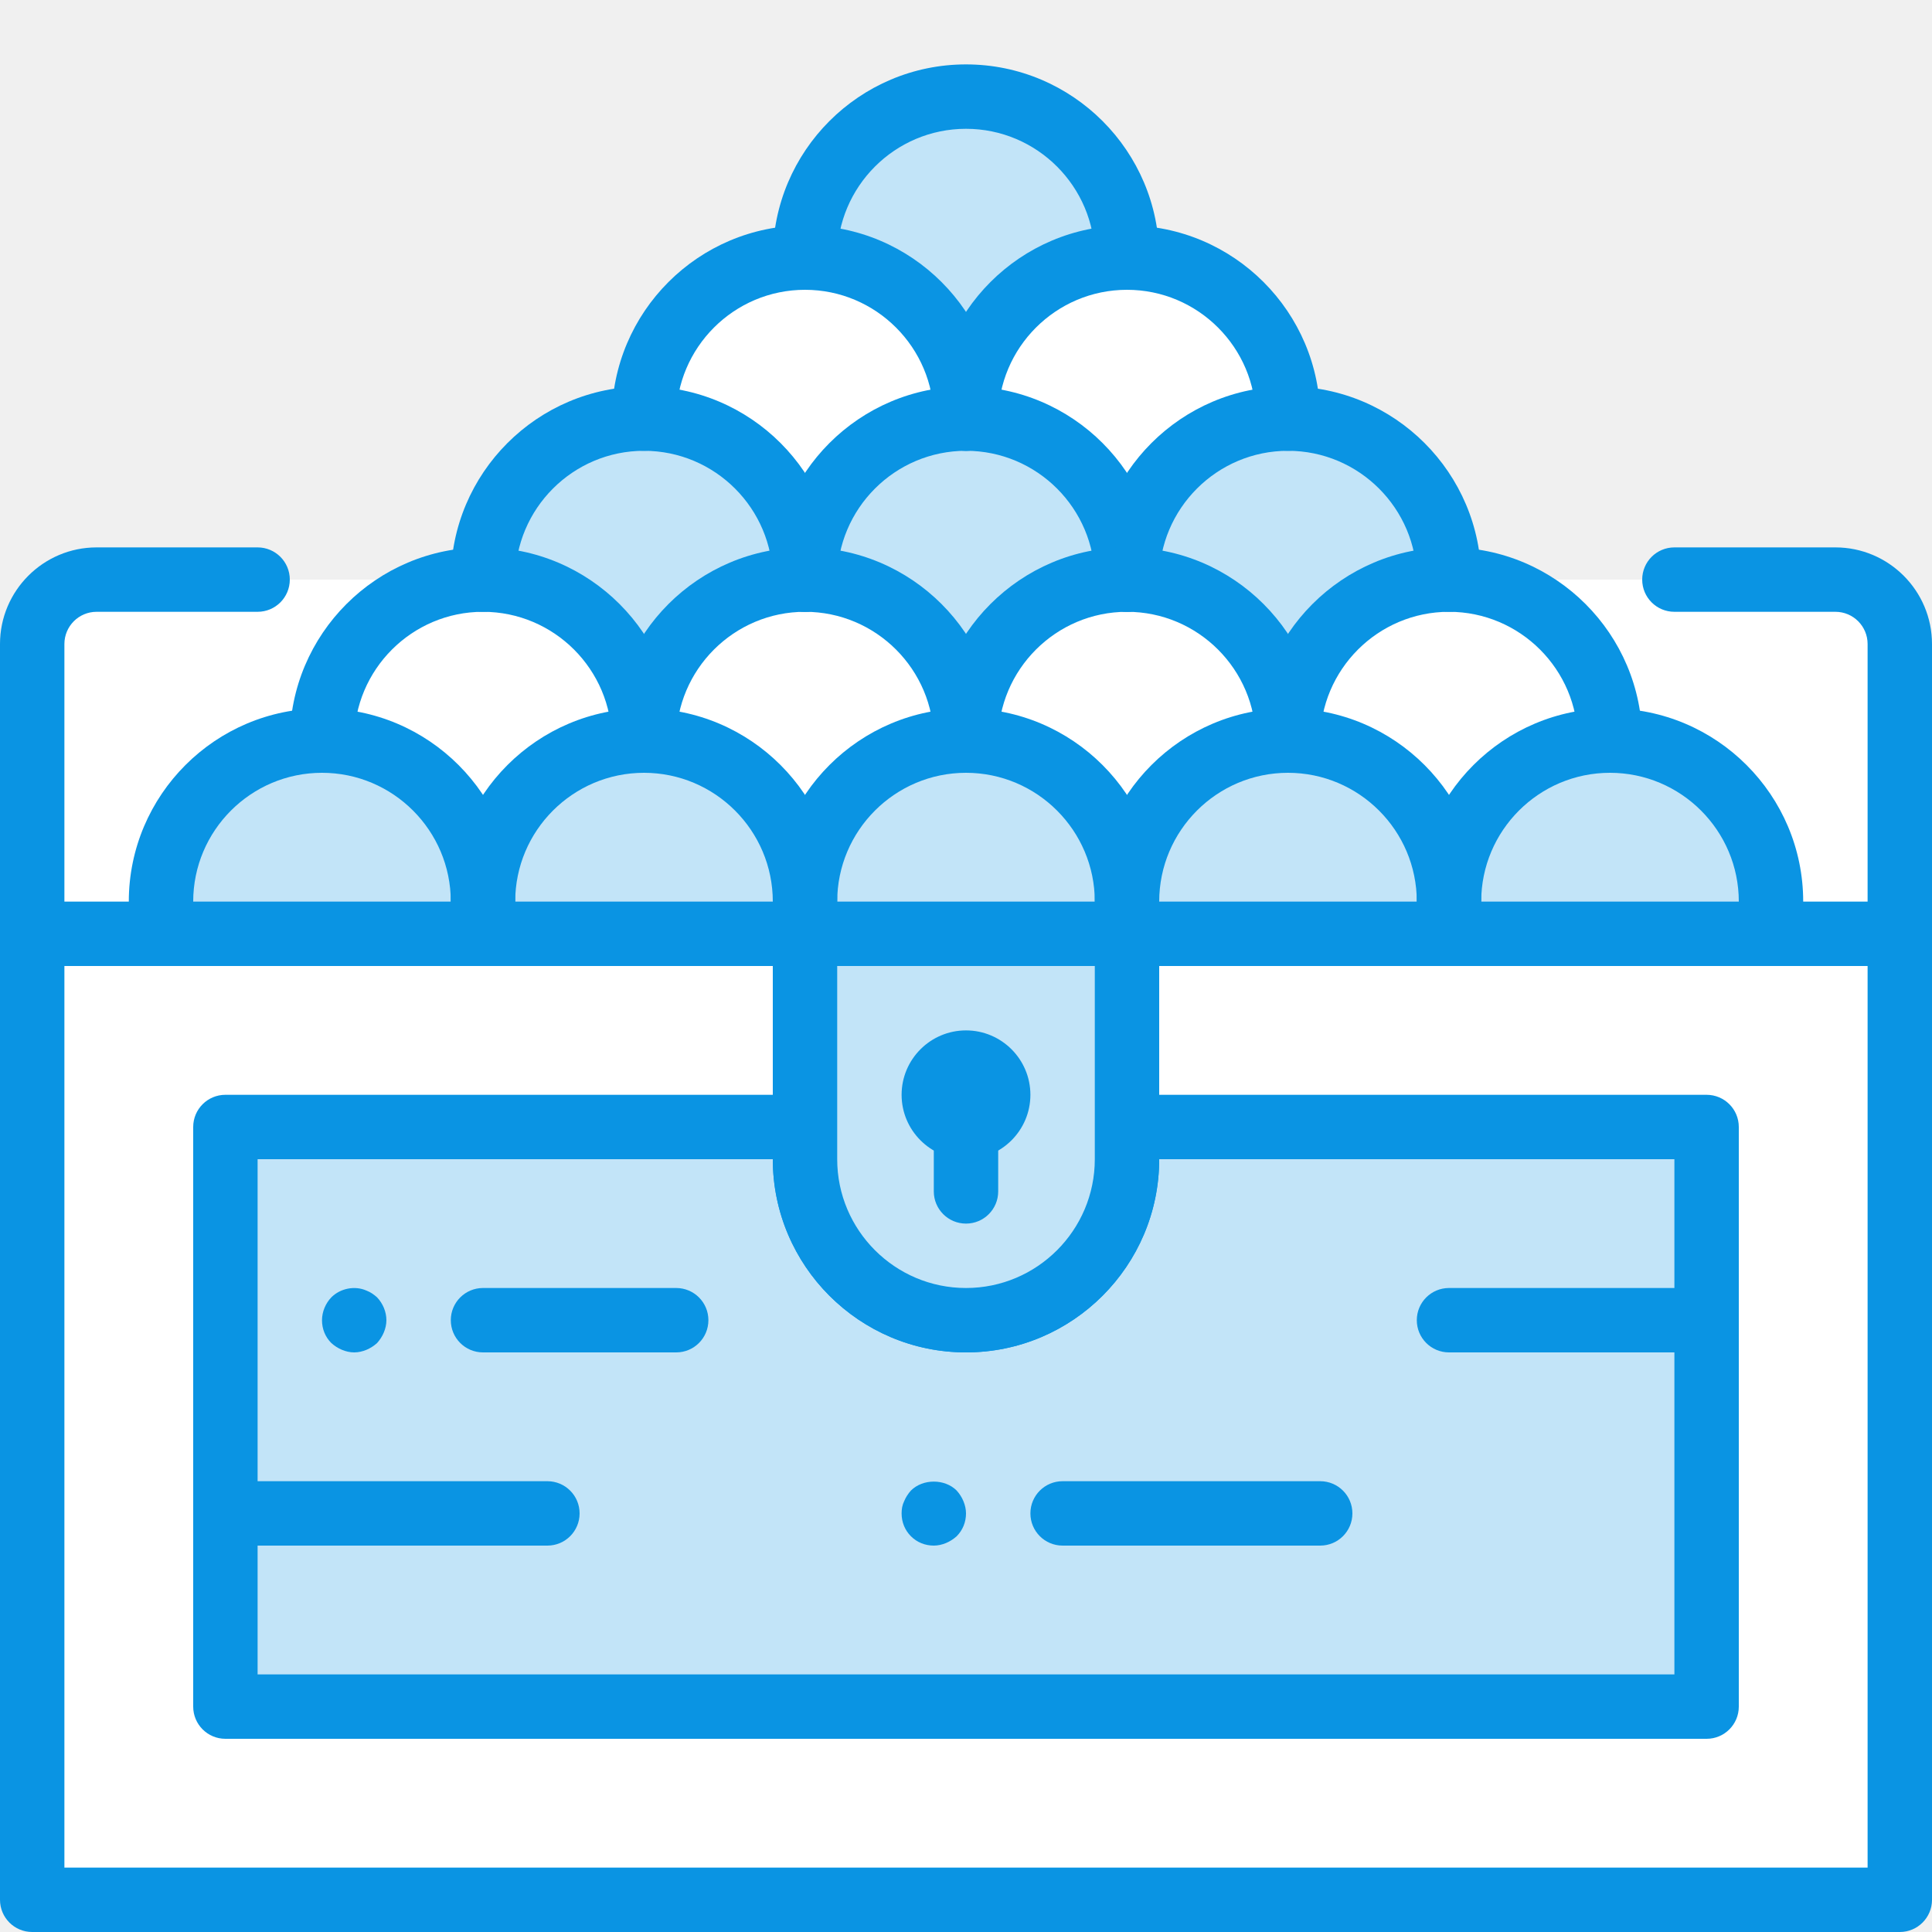
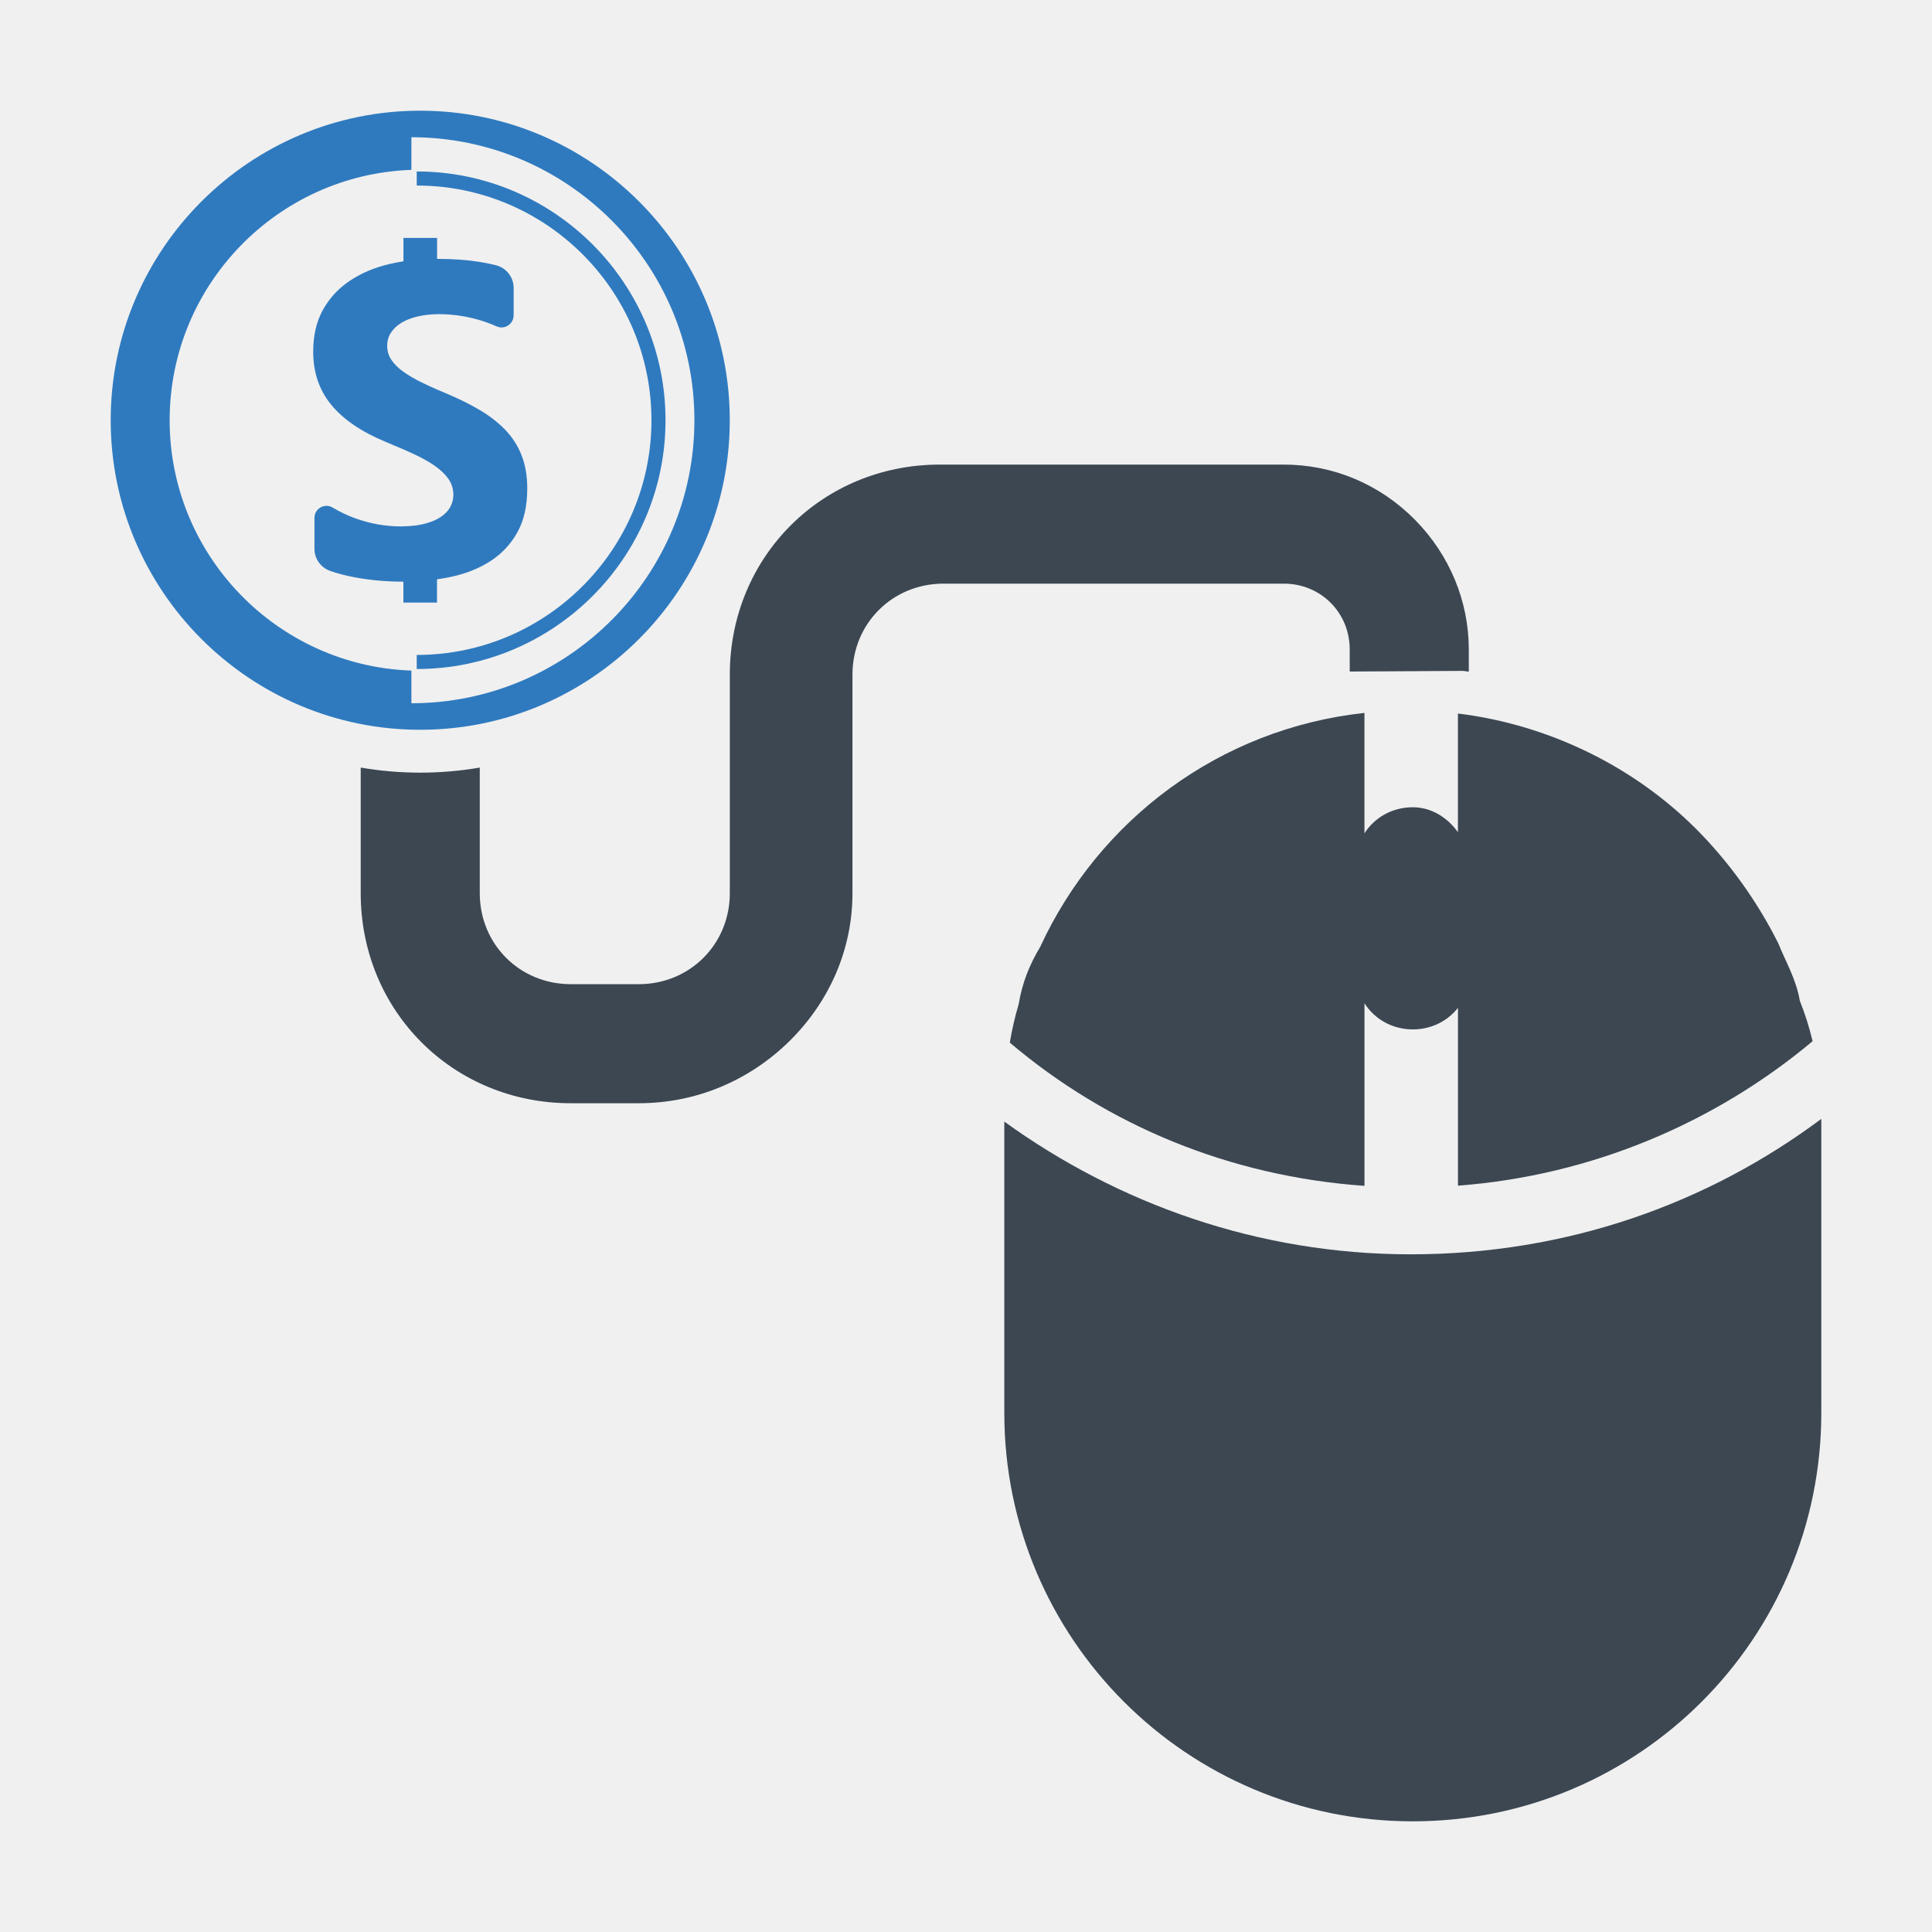
- <svg xmlns="http://www.w3.org/2000/svg" height="60px" id="Layer_1" style="enable-background:new 0 0 60 60;" version="1.1" viewBox="0 0 60 60" width="60px" xml:space="preserve">
-   <style type="text/css">
- 	.st0{fill:#C2E4F8;}
- 	.st1{fill:#0A94E3;}
- 	.st2{fill:#FFFFFF;}
- 	.st3{fill:#E45544;}
- 	.st4{fill-rule:evenodd;clip-rule:evenodd;fill:#C2E4F8;}
- 	.st5{fill:#76D03B;}
- 	.st6{fill:none;stroke:#0A94E3;stroke-width:2;stroke-linecap:round;stroke-linejoin:round;stroke-miterlimit:10;}
- 	.st7{fill-rule:evenodd;clip-rule:evenodd;fill:#FFFFFF;}
- </style>
-   <path class="st2" d="M52,18h5c1.105,0,2,0.895,2,2v39H1V20c0-1.105,0.895-2,2-2h5" />
-   <path class="st1" d="M59,60H1c-0.553,0-1-0.447-1-1V20c0-1.654,1.346-3,3-3h5c0.553,0,1,0.447,1,1  s-0.447,1-1,1H3c-0.552,0-1,0.448-1,1v38h56V20c0-0.552-0.448-1-1-1h-5c-0.553,0-1-0.447-1-1  s0.447-1,1-1h5c1.654,0,3,1.346,3,3v39C60,59.553,59.553,60,59,60z" />
-   <path class="st0" d="M35,35v1c0,2.762-2.239,5-5,5c-2.761,0-5-2.238-5-5v-1H7v18h46V35H35z" />
-   <path class="st1" d="M53,54H7c-0.553,0-1-0.447-1-1V35c0-0.553,0.447-1,1-1h18c0.553,0,1,0.447,1,1v1  c0,2.206,1.794,4,4,4s4-1.794,4-4v-1c0-0.553,0.447-1,1-1h18c0.553,0,1,0.447,1,1v18  C54,53.553,53.553,54,53,54z M8,52h44V36H36c0,3.309-2.691,6-6,6s-6-2.691-6-6H8V52z" />
-   <path class="st0" d="M35,29v7c0,2.761-2.239,5-5,5l0,0c-2.761,0-5-2.239-5-5v-7H35z" />
-   <path class="st1" d="M30,42c-3.309,0-6-2.691-6-6v-7c0-0.553,0.447-1,1-1h10c0.553,0,1,0.447,1,1v7  C36,39.309,33.309,42,30,42z M26,30v6c0,2.206,1.794,4,4,4s4-1.794,4-4v-6H26z" />
-   <path class="st1" d="M21,42h-6c-0.553,0-1-0.447-1-1s0.447-1,1-1h6c0.553,0,1,0.447,1,1S21.553,42,21,42z" />
-   <path class="st1" d="M11,42c-0.13,0-0.26-0.03-0.38-0.08s-0.23-0.12-0.33-0.21  C10.1,41.52,10,41.27,10,41c0-0.26,0.109-0.521,0.29-0.71  c0.279-0.28,0.729-0.37,1.09-0.21c0.13,0.05,0.229,0.12,0.33,0.21  C11.89,40.479,12,40.74,12,41c0,0.13-0.03,0.26-0.08,0.38  s-0.12,0.229-0.21,0.33C11.609,41.8,11.5,41.87,11.38,41.92S11.13,42,11,42z" />
-   <path class="st1" d="M41,48h-8c-0.553,0-1-0.447-1-1s0.447-1,1-1h8c0.553,0,1,0.447,1,1S41.553,48,41,48z" />
-   <path class="st1" d="M17,48H7c-0.553,0-1-0.447-1-1s0.447-1,1-1h10c0.553,0,1,0.447,1,1S17.553,48,17,48z" />
-   <path class="st1" d="M53,42h-8c-0.553,0-1-0.447-1-1s0.447-1,1-1h8c0.553,0,1,0.447,1,1S53.553,42,53,42z" />
-   <path class="st1" d="M29,48c-0.271,0-0.521-0.101-0.71-0.29C28.1,47.52,28,47.27,28,47  c0-0.13,0.02-0.26,0.08-0.38c0.05-0.12,0.12-0.23,0.21-0.33  c0.37-0.37,1.05-0.37,1.42,0c0.09,0.1,0.16,0.21,0.21,0.33  S30,46.87,30,47c0,0.27-0.101,0.52-0.29,0.71  C29.609,47.8,29.5,47.87,29.38,47.92S29.13,48,29,48z" />
-   <path class="st1" d="M30,38c-0.553,0-1-0.447-1-1v-3c0-0.553,0.447-1,1-1s1,0.447,1,1v3  C31,37.553,30.553,38,30,38z" />
-   <path class="st1" d="M30,36c-1.103,0-2-0.897-2-2s0.897-2,2-2s2,0.897,2,2S31.103,36,30,36z M30,33.998V34  V33.998z" />
-   <path class="st0" d="M55,28v1H45v-1c0-2.76,2.24-5,5-5S55,25.24,55,28z" />
-   <path class="st0" d="M45,28v1H35v-1c0-2.76,2.24-5,5-5S45,25.24,45,28z" />
-   <path class="st0" d="M35,28v1H25v-1c0-2.76,2.24-5,5-5S35,25.24,35,28z" />
-   <path class="st0" d="M25,28v1H15v-1c0-2.76,2.24-5,5-5S25,25.24,25,28z" />
-   <path class="st0" d="M15,28v1H5v-1c0-2.76,2.24-5,5-5S15,25.24,15,28z" />
-   <path class="st2" d="M30,23c-2.76,0-5,2.24-5,5c0-2.76-2.24-5-5-5c0-2.76,2.24-5,5-5  S30,20.24,30,23z" />
-   <path class="st2" d="M40,23c-2.76,0-5,2.24-5,5c0-2.76-2.24-5-5-5c0-2.76,2.24-5,5-5  S40,20.24,40,23z" />
-   <path class="st2" d="M50,23c-2.76,0-5,2.24-5,5c0-2.76-2.24-5-5-5c0-2.76,2.24-5,5-5  S50,20.24,50,23z" />
-   <path class="st2" d="M20,23c-2.76,0-5,2.24-5,5c0-2.76-2.24-5-5-5c0-2.76,2.24-5,5-5  S20,20.24,20,23z" />
-   <path class="st0" d="M35,8c-2.76,0-5,2.24-5,5c0-2.76-2.24-5-5-5c0-2.76,2.24-5,5-5  S35,5.24,35,8z" />
-   <path class="st2" d="M30,13c-2.76,0-5,2.24-5,5c0-2.76-2.24-5-5-5c0-2.76,2.24-5,5-5  S30,10.24,30,13z" />
-   <path class="st2" d="M40,13c-2.76,0-5,2.24-5,5c0-2.76-2.24-5-5-5c0-2.76,2.24-5,5-5  S40,10.24,40,13z" />
-   <path class="st1" d="M5,30c-0.553,0-1-0.447-1-1v-1c0-3.309,2.691-6,6-6s6,2.691,6,6  c0,0.553-0.447,1-1,1s-1-0.447-1-1c0-2.206-1.794-4-4-4s-4,1.794-4,4v1C6,29.553,5.553,30,5,30z" />
-   <path class="st1" d="M15,30c-0.553,0-1-0.447-1-1v-1c0-3.309,2.691-6,6-6s6,2.691,6,6  c0,0.553-0.447,1-1,1s-1-0.447-1-1c0-2.206-1.794-4-4-4s-4,1.794-4,4v1C16,29.553,15.553,30,15,30z  " />
-   <path class="st1" d="M25,30c-0.553,0-1-0.447-1-1v-1c0-3.309,2.691-6,6-6s6,2.691,6,6  c0,0.553-0.447,1-1,1s-1-0.447-1-1c0-2.206-1.794-4-4-4s-4,1.794-4,4v1C26,29.553,25.553,30,25,30z  " />
-   <path class="st1" d="M35,30c-0.553,0-1-0.447-1-1v-1c0-3.309,2.691-6,6-6s6,2.691,6,6  c0,0.553-0.447,1-1,1s-1-0.447-1-1c0-2.206-1.794-4-4-4s-4,1.794-4,4v1C36,29.553,35.553,30,35,30z  " />
-   <path class="st1" d="M55,30c-0.553,0-1-0.447-1-1v-1c0-2.206-1.794-4-4-4s-4,1.794-4,4v1  c0,0.553-0.447,1-1,1s-1-0.447-1-1v-1c0-3.309,2.691-6,6-6s6,2.691,6,6v1  C56,29.553,55.553,30,55,30z" />
-   <path class="st0" d="M40,23c0-2.76-2.24-5-5-5c0-2.76,2.24-5,5-5s5,2.24,5,5  C42.24,18,40,20.24,40,23z" />
-   <path class="st0" d="M35,18c-2.76,0-5,2.24-5,5c0-2.76-2.24-5-5-5c0-2.76,2.24-5,5-5  S35,15.24,35,18z" />
-   <path class="st0" d="M25,18c-2.76,0-5,2.24-5,5c0-2.76-2.24-5-5-5c0-2.76,2.24-5,5-5  S25,15.24,25,18z" />
-   <path class="st1" d="M59,30H1c-0.553,0-1-0.447-1-1s0.447-1,1-1h58c0.553,0,1,0.447,1,1S59.553,30,59,30z" />
-   <path class="st1" d="M35,9c-0.553,0-1-0.447-1-1c0-2.206-1.794-4-4-4s-4,1.794-4,4c0,0.553-0.447,1-1,1  s-1-0.447-1-1c0-3.309,2.691-6,6-6s6,2.691,6,6C36,8.553,35.553,9,35,9z" />
-   <path class="st1" d="M30,14c-0.553,0-1-0.447-1-1c0-2.206-1.794-4-4-4s-4,1.794-4,4  c0,0.553-0.447,1-1,1s-1-0.447-1-1c0-3.309,2.691-6,6-6s6,2.691,6,6C31,13.553,30.553,14,30,14z" />
-   <path class="st1" d="M40,14c-0.553,0-1-0.447-1-1c0-2.206-1.794-4-4-4s-4,1.794-4,4  c0,0.553-0.447,1-1,1s-1-0.447-1-1c0-3.309,2.691-6,6-6s6,2.691,6,6C41,13.553,40.553,14,40,14z" />
-   <path class="st1" d="M25,19c-0.553,0-1-0.447-1-1c0-2.206-1.794-4-4-4s-4,1.794-4,4  c0,0.553-0.447,1-1,1s-1-0.447-1-1c0-3.309,2.691-6,6-6s6,2.691,6,6C26,18.553,25.553,19,25,19z" />
-   <path class="st1" d="M35,19c-0.553,0-1-0.447-1-1c0-2.206-1.794-4-4-4s-4,1.794-4,4  c0,0.553-0.447,1-1,1s-1-0.447-1-1c0-3.309,2.691-6,6-6s6,2.691,6,6C36,18.553,35.553,19,35,19z" />
-   <path class="st1" d="M45,19c-0.553,0-1-0.447-1-1c0-2.206-1.794-4-4-4s-4,1.794-4,4  c0,0.553-0.447,1-1,1s-1-0.447-1-1c0-3.309,2.691-6,6-6s6,2.691,6,6C46,18.553,45.553,19,45,19z" />
-   <path class="st1" d="M20,24c-0.553,0-1-0.447-1-1c0-2.206-1.794-4-4-4s-4,1.794-4,4  c0,0.553-0.447,1-1,1s-1-0.447-1-1c0-3.309,2.691-6,6-6s6,2.691,6,6C21,23.553,20.553,24,20,24z" />
-   <path class="st1" d="M30,24c-0.553,0-1-0.447-1-1c0-2.206-1.794-4-4-4s-4,1.794-4,4  c0,0.553-0.447,1-1,1s-1-0.447-1-1c0-3.309,2.691-6,6-6s6,2.691,6,6C31,23.553,30.553,24,30,24z" />
-   <path class="st1" d="M40,24c-0.553,0-1-0.447-1-1c0-2.206-1.794-4-4-4s-4,1.794-4,4  c0,0.553-0.447,1-1,1s-1-0.447-1-1c0-3.309,2.691-6,6-6s6,2.691,6,6C41,23.553,40.553,24,40,24z" />
-   <path class="st1" d="M50,24c-0.553,0-1-0.447-1-1c0-2.206-1.794-4-4-4s-4,1.794-4,4  c0,0.553-0.447,1-1,1s-1-0.447-1-1c0-3.309,2.691-6,6-6s6,2.691,6,6C51,23.553,50.553,24,50,24z" />
+ <svg xmlns="http://www.w3.org/2000/svg" enable-background="new 0 0 64 64" id="Layer_1" version="1.1" viewBox="0 0 64 64" xml:space="preserve">
+   <g>
+     <path d="M46.732,41.551c-5.06,0-9.699-1.679-13.463-4.396v9.647c0,7.478,6.054,13.532,13.532,13.532   c7.478,0,13.532-6.054,13.532-13.532v-9.738C56.568,39.872,51.912,41.551,46.732,41.551z" fill="#3C4752" />
+     <path d="M60.045,34.491c-0.11-0.459-0.251-0.908-0.424-1.341c-0.119-0.712-0.475-1.306-0.712-1.899   c-0.712-1.424-1.662-2.73-2.73-3.798c-2.023-2.023-4.822-3.442-7.883-3.817v3.932c-0.356-0.503-0.902-0.827-1.495-0.827   c-0.683,0-1.268,0.341-1.602,0.865v-3.99c-4.807,0.521-8.803,3.55-10.743,7.754c-0.356,0.594-0.594,1.187-0.712,1.899   c-0.126,0.421-0.221,0.842-0.293,1.269c3.241,2.746,7.286,4.43,11.749,4.745v-6.048c0.334,0.524,0.919,0.865,1.602,0.865   c0.615,0,1.15-0.276,1.495-0.714v5.891C52.72,38.942,56.809,37.199,60.045,34.491z" fill="#3C4752" />
+     <g>
+       <path d="M16.74,14.242c-0.236-0.245-0.518-0.465-0.847-0.659c-0.329-0.195-0.7-0.378-1.114-0.552    c-0.104-0.043-0.204-0.086-0.3-0.127c-0.185-0.081-0.356-0.159-0.514-0.237c-0.234-0.115-0.435-0.232-0.6-0.351    c-0.004-0.003-0.008-0.006-0.013-0.009c-0.168-0.122-0.298-0.252-0.389-0.39c-0.091-0.137-0.137-0.291-0.137-0.465    c0-0.159,0.041-0.302,0.123-0.429c0.081-0.127,0.197-0.236,0.346-0.328c0.023-0.014,0.046-0.027,0.07-0.04    c0.135-0.073,0.294-0.131,0.478-0.173c0.193-0.045,0.405-0.07,0.636-0.074c0.028-0.001,0.056-0.001,0.085-0.001    c0.192,0,0.395,0.015,0.609,0.043c0.214,0.029,0.429,0.074,0.645,0.134c0.216,0.06,0.426,0.136,0.631,0.227    c0.266,0.12,0.566-0.075,0.566-0.367V9.536c0-0.355-0.243-0.663-0.587-0.75c-0.181-0.046-0.369-0.083-0.563-0.114    c-0.404-0.063-0.866-0.095-1.386-0.097V7.881h-1.114v0.775c-0.166,0.026-0.328,0.058-0.488,0.096    c-0.49,0.118-0.922,0.302-1.294,0.552c-0.372,0.25-0.666,0.568-0.883,0.955c-0.216,0.387-0.325,0.85-0.325,1.388    c0,0.687,0.198,1.274,0.595,1.759c0.396,0.485,0.999,0.897,1.806,1.232c0.205,0.084,0.402,0.168,0.589,0.249    c0.102,0.045,0.201,0.09,0.298,0.134c0.274,0.124,0.511,0.255,0.71,0.389c0.037,0.025,0.072,0.05,0.106,0.077    c0.15,0.113,0.272,0.234,0.366,0.364c0.115,0.159,0.173,0.339,0.173,0.54c0,0.149-0.036,0.287-0.109,0.415    c-0.072,0.127-0.182,0.238-0.328,0.332c-0.032,0.021-0.066,0.04-0.102,0.059c-0.127,0.066-0.275,0.12-0.445,0.161    c-0.194,0.047-0.417,0.073-0.669,0.078c-0.033,0.001-0.065,0.001-0.099,0.001c-0.5,0-0.995-0.088-1.486-0.263    c-0.264-0.095-0.517-0.215-0.761-0.36c-0.265-0.159-0.602,0.032-0.602,0.341v1.027c0,0.33,0.211,0.622,0.522,0.731    c0.248,0.086,0.517,0.156,0.808,0.211c0.511,0.096,1.05,0.144,1.616,0.144v0.694h1.114V19.19c0.157-0.022,0.312-0.049,0.463-0.081    c0.497-0.106,0.933-0.28,1.308-0.523c0.375-0.242,0.672-0.56,0.89-0.951c0.219-0.392,0.328-0.876,0.328-1.452    c0-0.419-0.063-0.785-0.188-1.1C17.155,14.767,16.975,14.487,16.74,14.242z" fill="#2F7ABF" />
+       <g>
+         <path d="M13.921,3.667c-5.654,0-10.254,4.6-10.254,10.254s4.6,10.254,10.254,10.254s10.254-4.6,10.254-10.254     S19.575,3.667,13.921,3.667z M13.628,23.296v-1.082C9.186,22.059,5.62,18.4,5.62,13.921s3.566-8.139,8.008-8.294V4.546     c5.17,0,9.375,4.206,9.375,9.375S18.798,23.296,13.628,23.296z" fill="#2F7ABF" />
+         <path d="M13.805,22.162v-0.466c4.287,0,7.775-3.488,7.775-7.775s-3.488-7.775-7.775-7.775V5.68     c4.544,0,8.241,3.697,8.241,8.241S18.349,22.162,13.805,22.162z" fill="#2F7ABF" />
+       </g>
+     </g>
+     <path d="M46.878,17.224c-1.164-1.181-2.708-1.834-4.35-1.834H31.133c-3.901,0-6.957,3.056-6.957,6.958v7.241   c0,1.689-1.325,3.013-3.014,3.013h-2.255c-1.69,0-3.014-1.323-3.014-3.013v-4.162c-0.642,0.11-1.3,0.168-1.972,0.168   c-0.673,0-1.33-0.058-1.972-0.168v4.162c0,3.901,3.056,6.957,6.958,6.957h2.255c1.872,0,3.644-0.732,4.992-2.06   c1.344-1.327,2.085-3.066,2.085-4.897v-7.241c0-1.69,1.323-3.014,3.014-3.014h11.276c1.223,0,2.182,0.959,2.182,2.182v0.729   c0.001,0,0.002,0,0.002,0l1.908-0.01v0l0.257-0.001v-0.001l1.591-0.009l0.002,0c0.062,0.008,0.124,0.018,0.185,0.026v-0.735   C48.654,19.914,48.024,18.39,46.878,17.224z" fill="#3C4752" />
+   </g>
</svg>
